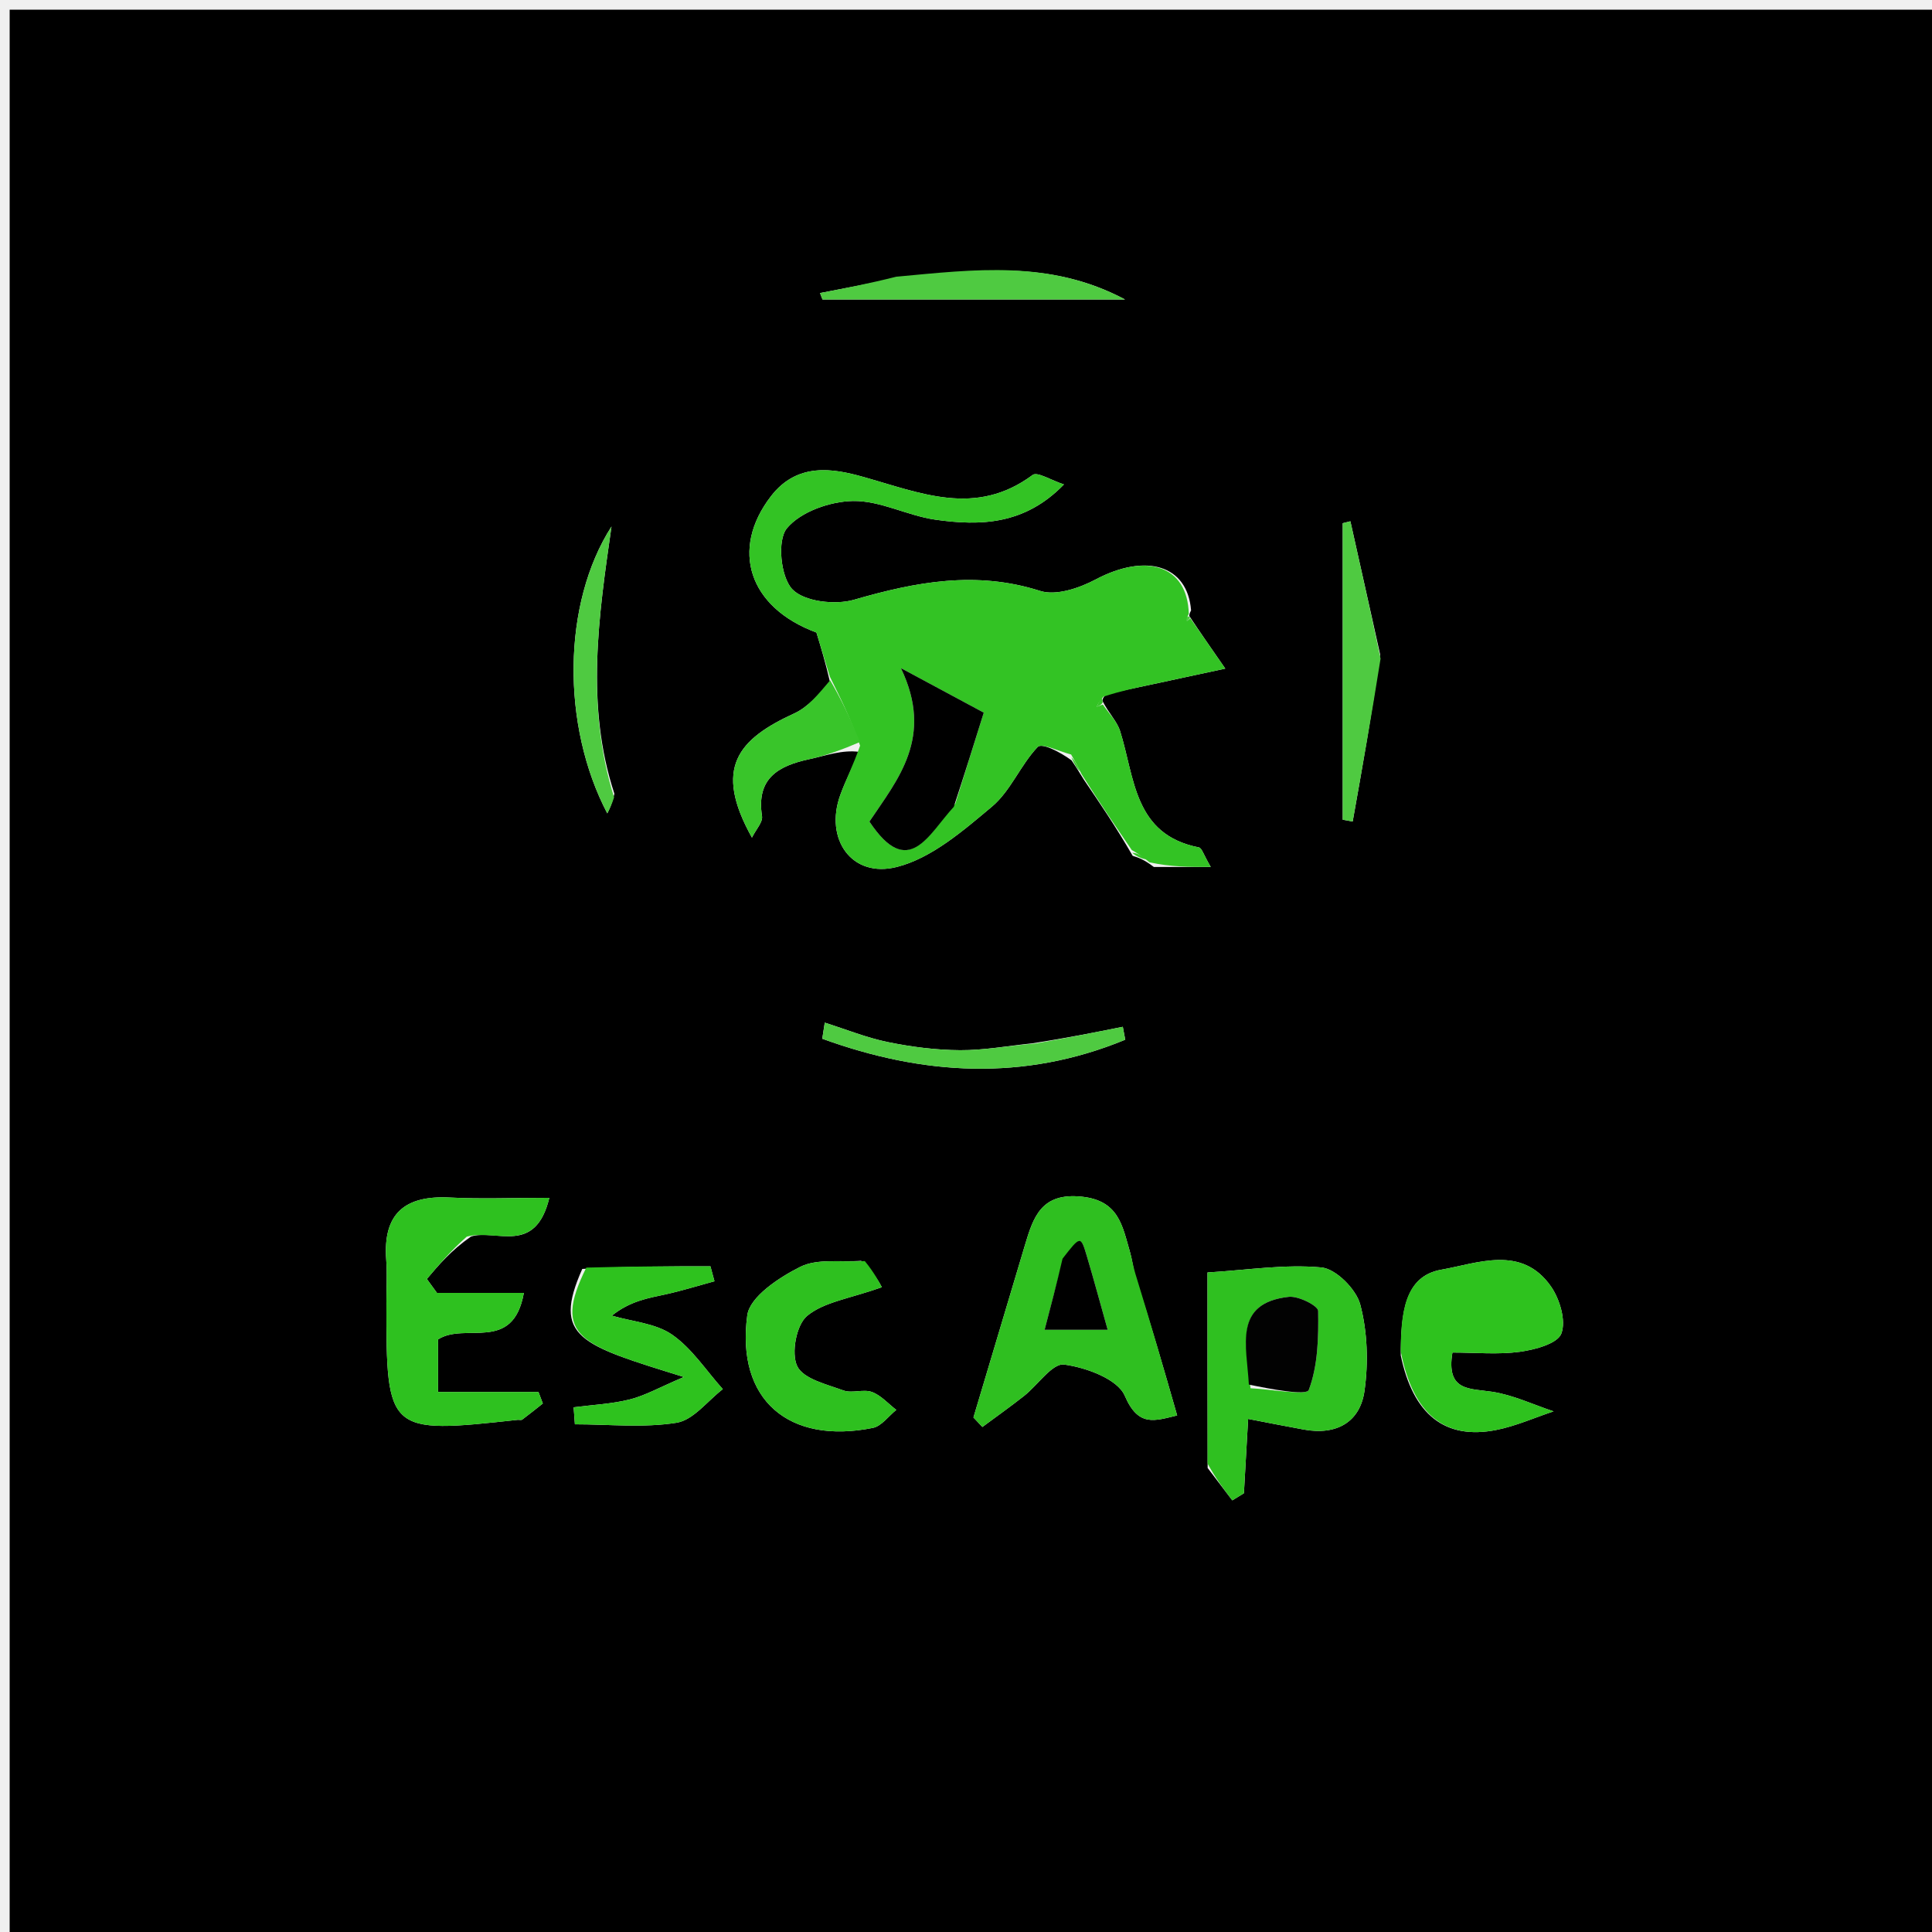
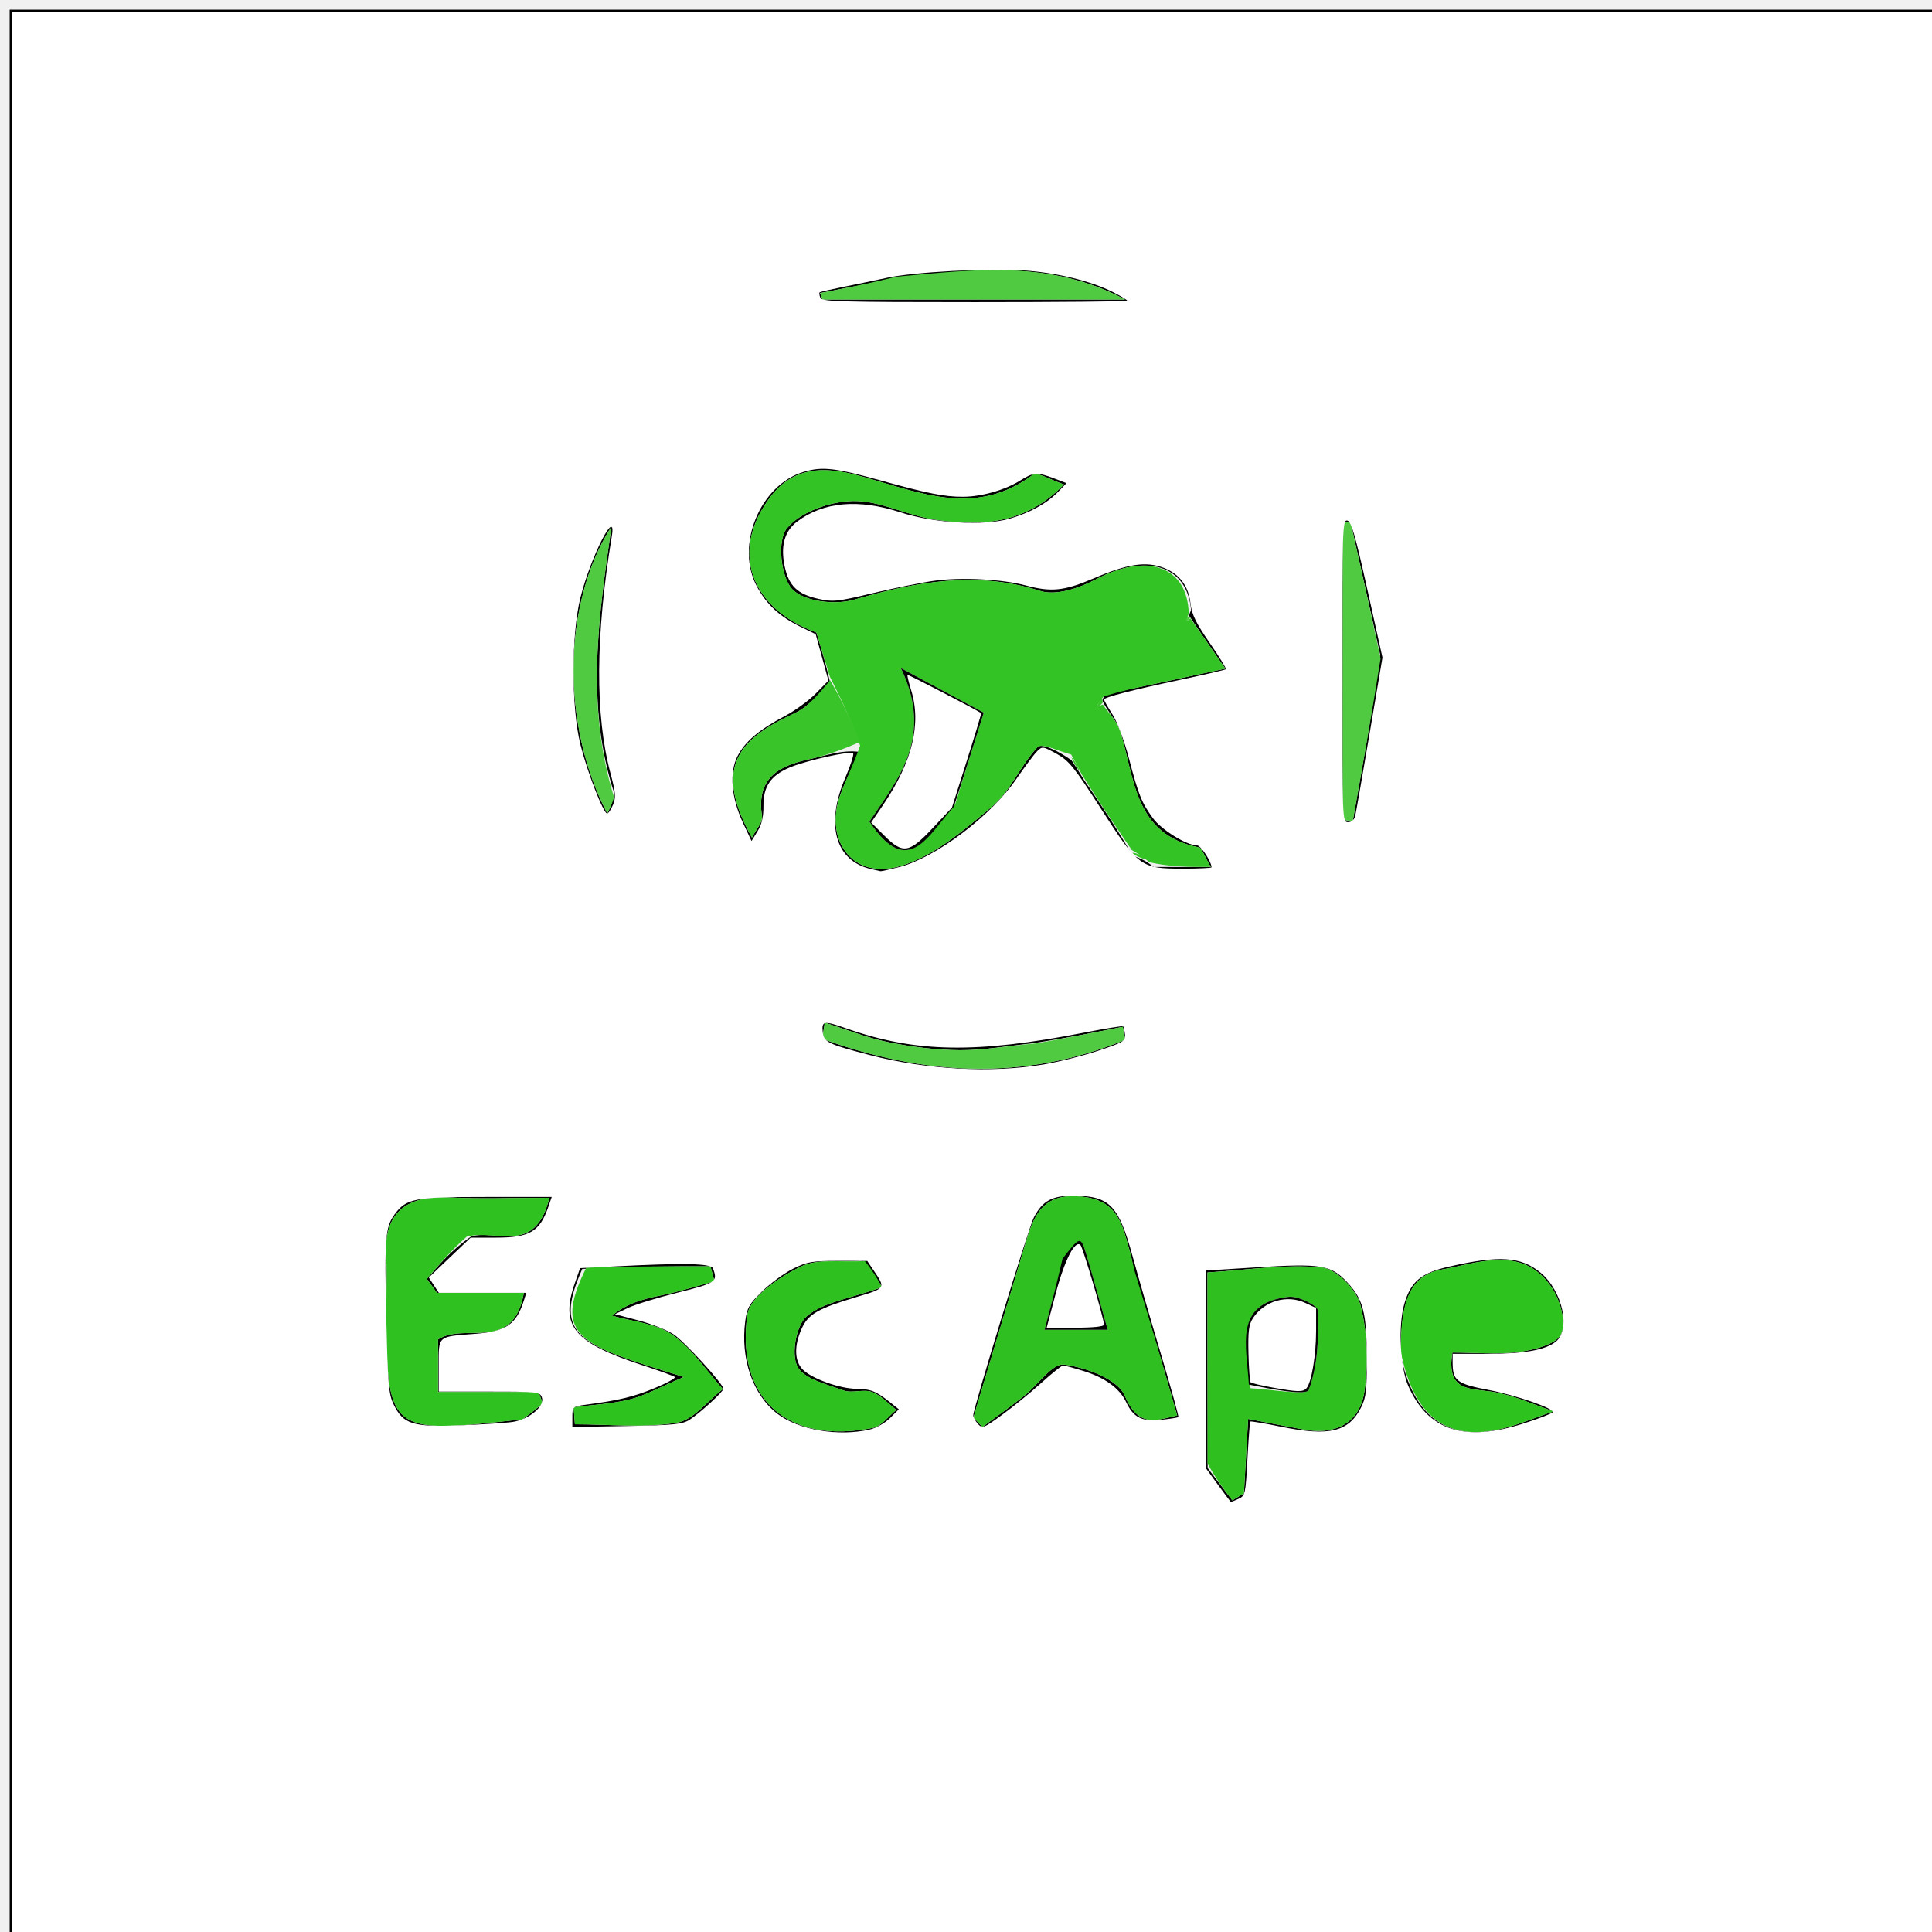
<svg xmlns="http://www.w3.org/2000/svg" version="1.1" id="Layer_1" x="0px" y="0px" width="100%" viewBox="0 0 200 200" enable-background="new 0 0 200 200" xml:space="preserve">
-   <path fill="#000000" opacity="1" stroke="none" d=" M131,201   C87.333,201 44.167,201 1,201   C1,134.333 1,67.667 1,1   C67.667,1 134.333,1 201,1   C201,67.667 201,134.333 201,201   C177.833,201 154.667,201 131,201  M85.968,70.803   C84.737,71.834 83.656,73.194 82.247,73.839   C76.404,76.517 73.808,79.484 77.841,86.711   C78.263,85.857 78.98,85.11 78.883,84.489   C78.276,80.587 80.546,79.284 83.773,78.592   C85.509,78.219 87.192,77.6 88.942,77.834   C88.283,79.322 87.536,80.779 86.983,82.305   C85.338,86.851 88.16,90.951 92.87,89.741   C96.457,88.821 99.711,85.994 102.684,83.504   C104.622,81.881 105.638,79.195 107.422,77.323   C107.84,76.884 109.691,77.808 110.932,78.716   C111.247,79.182 111.561,79.649 112.205,80.718   C113.856,83.143 115.506,85.569 117.255,88.596   C117.827,88.775 118.399,88.953 119.442,89.747   C121.235,89.747 123.028,89.747 125.337,89.747   C124.597,88.491 124.416,87.783 124.109,87.723   C117.361,86.401 117.478,80.517 115.953,75.68   C115.636,74.675 114.777,73.841 114.129,72.562   C114.129,72.562 114.093,72.194 114.597,71.835   C116.031,71.531 117.466,71.231 118.899,70.923   C121.314,70.406 123.728,69.884 126.842,69.213   C125.045,66.625 124.136,65.317 123.163,63.835   C123.163,63.835 122.99,63.77 123.3,63.186   C122.935,58.482 118.624,57.227 113.401,59.996   C111.72,60.888 109.317,61.695 107.681,61.173   C101.043,59.053 94.815,60.228 88.4,62.088   C86.446,62.654 83.215,62.279 82.009,60.988   C80.806,59.702 80.437,55.92 81.459,54.688   C82.879,52.974 85.923,51.907 88.295,51.863   C91.13,51.812 93.954,53.393 96.848,53.8   C101.482,54.453 106.072,54.344 110.14,50.149   C108.805,49.715 107.384,48.808 106.903,49.165   C100.991,53.557 95.289,51.023 89.28,49.345   C86.248,48.497 82.534,47.841 79.818,51.359   C75.571,56.859 77.486,62.88 84.517,65.48   C84.989,67.033 85.447,68.539 85.968,70.803  M117.458,131.936   C117.294,131.134 117.185,130.315 116.956,129.532   C116.187,126.897 115.813,124.284 111.989,123.88   C107.783,123.436 106.968,125.995 106.091,128.931   C104.316,134.866 102.544,140.802 100.771,146.737   C101.08,147.065 101.388,147.393 101.697,147.721   C103.137,146.653 104.604,145.617 106.011,144.506   C107.434,143.383 108.944,141.096 110.158,141.258   C112.434,141.561 115.695,142.76 116.439,144.492   C117.84,147.75 119.509,147.092 121.859,146.526   C120.491,141.756 119.183,137.195 117.458,131.936  M48.754,128.008   C51.33,127.183 55.416,130.006 56.866,123.999   C53.015,123.999 49.775,124.133 46.55,123.967   C41.917,123.729 39.629,125.626 39.982,130.406   C40.092,131.896 39.998,133.402 39.998,134.901   C39.998,148.348 40.125,148.461 53.573,146.983   C53.738,146.965 53.955,147.035 54.065,146.953   C54.787,146.415 55.487,145.848 56.194,145.29   C56.043,144.892 55.893,144.494 55.742,144.096   C52.343,144.096 48.944,144.096 45.347,144.096   C45.347,141.79 45.347,140.083 45.347,138.658   C48.153,136.825 53.105,140.117 54.229,133.839   C50.718,133.839 47.975,133.839 45.233,133.839   C44.885,133.359 44.537,132.879 44.189,132.4   C45.42,130.942 46.652,129.484 48.754,128.008  M125.015,151.966   C125.866,153.084 126.717,154.201 127.568,155.318   C127.969,155.072 128.37,154.826 128.77,154.581   C128.916,152.012 129.061,149.444 129.206,146.887   C131.312,147.29 133.149,147.658 134.992,147.992   C138.326,148.597 140.793,147.246 141.253,143.974   C141.664,141.052 141.562,137.877 140.813,135.044   C140.394,133.458 138.296,131.347 136.791,131.205   C133.003,130.849 129.123,131.476 125,131.726   C125,138.144 125,144.601 125.015,151.966  M145.005,140.312   C146.277,146.425 149.567,149.077 154.884,148.031   C156.912,147.632 158.848,146.759 160.826,146.103   C158.712,145.401 156.643,144.41 154.473,144.077   C152.152,143.722 149.68,144.051 150.353,140.015   C152.762,140.015 155.089,140.245 157.343,139.936   C158.898,139.722 161.226,139.1 161.628,138.053   C162.136,136.729 161.471,134.487 160.553,133.171   C157.529,128.838 152.931,130.785 149.212,131.436   C145.331,132.116 145.029,136.037 145.005,140.312  M60.277,131.359   C57.116,138.46 60.067,139.218 70.793,142.547   C68.297,143.608 66.805,144.463 65.199,144.868   C63.311,145.344 61.326,145.428 59.382,145.683   C59.426,146.27 59.469,146.856 59.513,147.443   C63.034,147.443 66.617,147.833 70.049,147.28   C71.783,147.001 73.243,145.017 74.826,143.804   C73.102,141.884 71.637,139.59 69.573,138.161   C67.861,136.977 65.443,136.813 63.338,136.196   C65.279,134.65 67.125,134.384 68.94,133.983   C70.631,133.609 72.29,133.09 73.962,132.635   C73.823,132.119 73.683,131.602 73.543,131.086   C69.399,131.086 65.255,131.086 60.277,131.359  M89.144,130.519   C87.016,130.679 84.598,130.262 82.835,131.147   C80.646,132.246 77.616,134.238 77.357,136.168   C76.182,144.911 81.663,149.571 90.359,147.815   C91.256,147.633 91.98,146.594 92.783,145.952   C91.951,145.312 91.202,144.443 90.261,144.098   C89.378,143.775 88.198,144.263 87.316,143.94   C85.584,143.306 83.163,142.743 82.529,141.428   C81.883,140.088 82.436,137.144 83.553,136.219   C85.301,134.772 87.967,134.432 91.288,133.253   C91.083,132.856 90.493,131.714 89.144,130.519  M142.872,67.747   C141.845,63.153 140.819,58.558 139.792,53.963   C139.528,54.029 139.263,54.095 138.998,54.161   C138.998,64.393 138.998,74.625 138.998,84.857   C139.342,84.918 139.686,84.98 140.029,85.041   C141.006,79.568 141.983,74.096 142.872,67.747  M63.603,82.172   C60.594,73.031 61.972,63.767 63.302,54.504   C58.2,62.458 58.092,75.095 62.864,84.2   C63.08,83.787 63.308,83.35 63.603,82.172  M92.395,28.885   C89.893,29.369 87.391,29.853 84.889,30.337   C84.974,30.559 85.059,30.781 85.145,31.004   C95.377,31.004 105.61,31.004 116.468,31.004   C108.671,26.862 100.884,27.9 92.395,28.885  M106.821,108.009   C104.344,108.265 101.867,108.73 99.392,108.716   C96.898,108.702 94.373,108.379 91.925,107.879   C89.699,107.425 87.558,106.552 85.38,105.864   C85.294,106.419 85.208,106.975 85.121,107.53   C95.506,111.304 105.949,111.976 116.485,107.631   C116.401,107.185 116.317,106.74 116.233,106.294   C113.358,106.87 110.484,107.447 106.821,108.009  z" />
-   <path fill="#33C324" opacity="1" stroke="none" d=" M123.228,64.008   C124.136,65.317 125.045,66.625 126.842,69.213   C123.728,69.884 121.314,70.406 118.899,70.923   C117.466,71.231 116.031,71.531 114.234,72.114   C113.758,72.651 113.644,72.909 113.531,73.166   C113.743,73.087 113.955,73.008 114.167,72.929   C114.777,73.841 115.636,74.675 115.953,75.68   C117.478,80.517 117.361,86.401 124.109,87.723   C124.416,87.783 124.597,88.491 125.337,89.747   C123.028,89.747 121.235,89.747 118.998,89.269   C118.089,88.525 117.623,88.259 117.157,87.994   C115.506,85.569 113.856,83.143 111.963,80.145   C111.441,79.083 111.162,78.594 110.883,78.105   C109.691,77.808 107.84,76.884 107.422,77.323   C105.638,79.195 104.622,81.881 102.684,83.504   C99.711,85.994 96.457,88.821 92.87,89.741   C88.16,90.951 85.338,86.851 86.983,82.305   C87.536,80.779 88.283,79.322 89.038,77.188   C88.058,74.377 86.982,72.211 85.905,70.045   C85.447,68.539 84.989,67.033 84.517,65.48   C77.486,62.88 75.571,56.859 79.818,51.359   C82.534,47.841 86.248,48.497 89.28,49.345   C95.289,51.023 100.991,53.557 106.903,49.165   C107.384,48.808 108.805,49.715 110.14,50.149   C106.072,54.344 101.482,54.453 96.848,53.8   C93.954,53.393 91.13,51.812 88.295,51.863   C85.923,51.907 82.879,52.974 81.459,54.688   C80.437,55.92 80.806,59.702 82.009,60.988   C83.215,62.279 86.446,62.654 88.4,62.088   C94.815,60.228 101.043,59.053 107.681,61.173   C109.317,61.695 111.72,60.888 113.401,59.996   C118.624,57.227 122.935,58.482 123.062,63.562   C122.825,63.938 122.871,64.283 122.871,64.283   C122.871,64.283 123.228,64.008 123.228,64.008  M98.905,83.169   C99.869,80.081 100.833,76.993 101.839,73.774   C99.468,72.5 97.1,71.227 93.261,69.163   C96.708,76.341 92.928,80.671 90.002,85.049   C94.057,91.16 96.115,86.355 98.905,83.169  M121.494,62.58   C121.494,62.58 121.457,62.507 121.494,62.58  z" />
-   <path fill="#2FBF20" opacity="1" stroke="none" d=" M117.666,132.285   C119.183,137.195 120.491,141.756 121.859,146.526   C119.509,147.092 117.84,147.75 116.439,144.492   C115.695,142.76 112.434,141.561 110.158,141.258   C108.944,141.096 107.434,143.383 106.011,144.506   C104.604,145.617 103.137,146.653 101.697,147.721   C101.388,147.393 101.08,147.065 100.771,146.737   C102.544,140.802 104.316,134.866 106.091,128.931   C106.968,125.995 107.783,123.436 111.989,123.88   C115.813,124.284 116.187,126.897 116.956,129.532   C117.185,130.315 117.294,131.134 117.666,132.285  M109.975,130.677   C109.374,132.962 108.772,135.247 108.137,137.66   C110.605,137.66 112.647,137.66 114.666,137.66   C113.885,134.885 113.221,132.41 112.487,129.956   C111.874,127.907 111.838,127.918 109.975,130.677  z" />
-   <path fill="#2EC11F" opacity="1" stroke="none" d=" M48.319,128.017   C46.652,129.484 45.42,130.942 44.189,132.4   C44.537,132.879 44.885,133.359 45.233,133.839   C47.975,133.839 50.718,133.839 54.229,133.839   C53.105,140.117 48.153,136.825 45.347,138.658   C45.347,140.083 45.347,141.79 45.347,144.096   C48.944,144.096 52.343,144.096 55.742,144.096   C55.893,144.494 56.043,144.892 56.194,145.29   C55.487,145.848 54.787,146.415 54.065,146.953   C53.955,147.035 53.738,146.965 53.573,146.983   C40.125,148.461 39.998,148.348 39.998,134.901   C39.998,133.402 40.092,131.896 39.982,130.406   C39.629,125.626 41.917,123.729 46.55,123.967   C49.775,124.133 53.015,123.999 56.866,123.999   C55.416,130.006 51.33,127.183 48.319,128.017  z" />
-   <path fill="#2FC020" opacity="1" stroke="none" d=" M125.008,151.512   C125,144.601 125,138.144 125,131.726   C129.123,131.476 133.003,130.849 136.791,131.205   C138.296,131.347 140.394,133.458 140.813,135.044   C141.562,137.877 141.664,141.052 141.253,143.974   C140.793,147.246 138.326,148.597 134.992,147.992   C133.149,147.658 131.312,147.29 129.206,146.887   C129.061,149.444 128.916,152.012 128.77,154.581   C128.37,154.826 127.969,155.072 127.568,155.318   C126.717,154.201 125.866,153.084 125.008,151.512  M129.453,143.712   C131.556,143.806 135.252,144.501 135.484,143.887   C136.433,141.376 136.501,138.462 136.455,135.703   C136.447,135.172 134.411,134.138 133.412,134.249   C127.645,134.89 129.061,139.297 129.453,143.712  z" />
-   <path fill="#2EC21E" opacity="1" stroke="none" d=" M145.003,139.893   C145.029,136.037 145.331,132.116 149.212,131.436   C152.931,130.785 157.529,128.838 160.553,133.171   C161.471,134.487 162.136,136.729 161.628,138.053   C161.226,139.1 158.898,139.722 157.343,139.936   C155.089,140.245 152.762,140.015 150.353,140.015   C149.68,144.051 152.152,143.722 154.473,144.077   C156.643,144.41 158.712,145.401 160.826,146.103   C158.848,146.759 156.912,147.632 154.884,148.031   C149.567,149.077 146.277,146.425 145.003,139.893  z" />
-   <path fill="#2EC21E" opacity="1" stroke="none" d=" M60.694,131.222   C65.255,131.086 69.399,131.086 73.543,131.086   C73.683,131.602 73.823,132.119 73.962,132.635   C72.29,133.09 70.631,133.609 68.94,133.983   C67.125,134.384 65.279,134.65 63.338,136.196   C65.443,136.813 67.861,136.977 69.573,138.161   C71.637,139.59 73.102,141.884 74.826,143.804   C73.243,145.017 71.783,147.001 70.049,147.28   C66.617,147.833 63.034,147.443 59.513,147.443   C59.469,146.856 59.426,146.27 59.382,145.683   C61.326,145.428 63.311,145.344 65.199,144.868   C66.805,144.463 68.297,143.608 70.793,142.547   C60.067,139.218 57.116,138.46 60.694,131.222  z" />
-   <path fill="#2EC01F" opacity="1" stroke="none" d=" M89.524,130.546   C90.493,131.714 91.083,132.856 91.288,133.253   C87.967,134.432 85.301,134.772 83.553,136.219   C82.436,137.144 81.883,140.088 82.529,141.428   C83.163,142.743 85.584,143.306 87.316,143.94   C88.198,144.263 89.378,143.775 90.261,144.098   C91.202,144.443 91.951,145.312 92.783,145.952   C91.98,146.594 91.256,147.633 90.359,147.815   C81.663,149.571 76.182,144.911 77.357,136.168   C77.616,134.238 80.646,132.246 82.835,131.147   C84.598,130.262 87.016,130.679 89.524,130.546  z" />
-   <path fill="#39C52A" opacity="1" stroke="none" d=" M85.937,70.424   C86.982,72.211 88.058,74.377 89.017,76.817   C87.192,77.6 85.509,78.219 83.773,78.592   C80.546,79.284 78.276,80.587 78.883,84.489   C78.98,85.11 78.263,85.857 77.841,86.711   C73.808,79.484 76.404,76.517 82.247,73.839   C83.656,73.194 84.737,71.834 85.937,70.424  z" />
-   <path fill="#4FCA41" opacity="1" stroke="none" d=" M142.916,68.185   C141.983,74.096 141.006,79.568 140.029,85.041   C139.686,84.98 139.342,84.918 138.998,84.857   C138.998,74.625 138.998,64.393 138.998,54.161   C139.263,54.095 139.528,54.029 139.792,53.963   C140.819,58.558 141.845,63.153 142.916,68.185  z" />
-   <path fill="#4FCA41" opacity="1" stroke="none" d=" M63.569,82.543   C63.308,83.35 63.08,83.787 62.864,84.2   C58.092,75.095 58.2,62.458 63.302,54.504   C61.972,63.767 60.594,73.031 63.569,82.543  z" />
-   <path fill="#4FCA41" opacity="1" stroke="none" d=" M92.777,28.645   C100.884,27.9 108.671,26.862 116.468,31.004   C105.61,31.004 95.377,31.004 85.145,31.004   C85.059,30.781 84.974,30.559 84.889,30.337   C87.391,29.853 89.893,29.369 92.777,28.645  z" />
-   <path fill="#4FCA41" opacity="1" stroke="none" d=" M107.215,108.016   C110.484,107.447 113.358,106.87 116.233,106.294   C116.317,106.74 116.401,107.185 116.485,107.631   C105.949,111.976 95.506,111.304 85.121,107.53   C85.208,106.975 85.294,106.419 85.38,105.864   C87.558,106.552 89.699,107.425 91.925,107.879   C94.373,108.379 96.898,108.702 99.392,108.716   C101.867,108.73 104.344,108.265 107.215,108.016  z" />
-   <path fill="#35C426" opacity="1" stroke="none" d=" M114.148,72.745   C113.955,73.008 113.743,73.087 113.531,73.166   C113.644,72.909 113.758,72.651 113.982,72.294   C114.093,72.194 114.129,72.562 114.148,72.745  z" />
-   <path fill="#35C426" opacity="1" stroke="none" d=" M117.206,88.295   C117.623,88.259 118.089,88.525 118.763,88.961   C118.399,88.953 117.827,88.775 117.206,88.295  z" />
-   <path fill="#35C426" opacity="1" stroke="none" d=" M110.907,78.41   C111.162,78.594 111.441,79.083 111.798,79.844   C111.561,79.649 111.247,79.182 110.907,78.41  z" />
-   <path fill="#000000" opacity="1" stroke="none" d=" M98.737,83.519   C96.115,86.355 94.057,91.16 90.002,85.049   C92.928,80.671 96.708,76.341 93.261,69.163   C97.1,71.227 99.468,72.5 101.839,73.774   C100.833,76.993 99.869,80.081 98.737,83.519  z" />
-   <path fill="#4FCA41" opacity="1" stroke="none" d=" M123.195,63.922   C123.228,64.008 122.871,64.283 122.871,64.283   C122.871,64.283 122.825,63.938 122.908,63.854   C122.99,63.77 123.163,63.835 123.195,63.922  z" />
-   <path fill="#4FCA41" opacity="1" stroke="none" d=" M121.475,62.543   C121.457,62.507 121.494,62.58 121.475,62.543  z" />
-   <path fill="#000000" opacity="1" stroke="none" d=" M109.994,130.299   C111.838,127.918 111.874,127.907 112.487,129.956   C113.221,132.41 113.885,134.885 114.666,137.66   C112.647,137.66 110.605,137.66 108.137,137.66   C108.772,135.247 109.374,132.962 109.994,130.299  z" />
-   <path fill="#020202" opacity="1" stroke="none" d=" M129.282,143.331   C129.061,139.297 127.645,134.89 133.412,134.249   C134.411,134.138 136.447,135.172 136.455,135.703   C136.501,138.462 136.433,141.376 135.484,143.887   C135.252,144.501 131.556,143.806 129.282,143.331  z" />
+   <defs id="defs47" />
+   <path fill="#000000" opacity="1" stroke="none" d=" M131,201   C87.333,201 44.167,201 1,201   C1,134.333 1,67.667 1,1   C67.667,1 134.333,1 201,1   C201,67.667 201,134.333 201,201   C177.833,201 154.667,201 131,201  M85.968,70.803   C84.737,71.834 83.656,73.194 82.247,73.839   C76.404,76.517 73.808,79.484 77.841,86.711   C78.263,85.857 78.98,85.11 78.883,84.489   C78.276,80.587 80.546,79.284 83.773,78.592   C85.509,78.219 87.192,77.6 88.942,77.834   C88.283,79.322 87.536,80.779 86.983,82.305   C85.338,86.851 88.16,90.951 92.87,89.741   C96.457,88.821 99.711,85.994 102.684,83.504   C104.622,81.881 105.638,79.195 107.422,77.323   C107.84,76.884 109.691,77.808 110.932,78.716   C111.247,79.182 111.561,79.649 112.205,80.718   C113.856,83.143 115.506,85.569 117.255,88.596   C117.827,88.775 118.399,88.953 119.442,89.747   C121.235,89.747 123.028,89.747 125.337,89.747   C124.597,88.491 124.416,87.783 124.109,87.723   C117.361,86.401 117.478,80.517 115.953,75.68   C115.636,74.675 114.777,73.841 114.129,72.562   C114.129,72.562 114.093,72.194 114.597,71.835   C116.031,71.531 117.466,71.231 118.899,70.923   C121.314,70.406 123.728,69.884 126.842,69.213   C125.045,66.625 124.136,65.317 123.163,63.835   C123.163,63.835 122.99,63.77 123.3,63.186   C122.935,58.482 118.624,57.227 113.401,59.996   C111.72,60.888 109.317,61.695 107.681,61.173   C101.043,59.053 94.815,60.228 88.4,62.088   C86.446,62.654 83.215,62.279 82.009,60.988   C80.806,59.702 80.437,55.92 81.459,54.688   C82.879,52.974 85.923,51.907 88.295,51.863   C91.13,51.812 93.954,53.393 96.848,53.8   C101.482,54.453 106.072,54.344 110.14,50.149   C108.805,49.715 107.384,48.808 106.903,49.165   C100.991,53.557 95.289,51.023 89.28,49.345   C86.248,48.497 82.534,47.841 79.818,51.359   C75.571,56.859 77.486,62.88 84.517,65.48   C84.989,67.033 85.447,68.539 85.968,70.803  M117.458,131.936   C117.294,131.134 117.185,130.315 116.956,129.532   C116.187,126.897 115.813,124.284 111.989,123.88   C107.783,123.436 106.968,125.995 106.091,128.931   C104.316,134.866 102.544,140.802 100.771,146.737   C101.08,147.065 101.388,147.393 101.697,147.721   C103.137,146.653 104.604,145.617 106.011,144.506   C107.434,143.383 108.944,141.096 110.158,141.258   C112.434,141.561 115.695,142.76 116.439,144.492   C117.84,147.75 119.509,147.092 121.859,146.526   C120.491,141.756 119.183,137.195 117.458,131.936  M48.754,128.008   C51.33,127.183 55.416,130.006 56.866,123.999   C53.015,123.999 49.775,124.133 46.55,123.967   C41.917,123.729 39.629,125.626 39.982,130.406   C40.092,131.896 39.998,133.402 39.998,134.901   C39.998,148.348 40.125,148.461 53.573,146.983   C53.738,146.965 53.955,147.035 54.065,146.953   C54.787,146.415 55.487,145.848 56.194,145.29   C56.043,144.892 55.893,144.494 55.742,144.096   C52.343,144.096 48.944,144.096 45.347,144.096   C45.347,141.79 45.347,140.083 45.347,138.658   C48.153,136.825 53.105,140.117 54.229,133.839   C50.718,133.839 47.975,133.839 45.233,133.839   C44.885,133.359 44.537,132.879 44.189,132.4   C45.42,130.942 46.652,129.484 48.754,128.008  M125.015,151.966   C125.866,153.084 126.717,154.201 127.568,155.318   C127.969,155.072 128.37,154.826 128.77,154.581   C128.916,152.012 129.061,149.444 129.206,146.887   C131.312,147.29 133.149,147.658 134.992,147.992   C138.326,148.597 140.793,147.246 141.253,143.974   C141.664,141.052 141.562,137.877 140.813,135.044   C140.394,133.458 138.296,131.347 136.791,131.205   C133.003,130.849 129.123,131.476 125,131.726   C125,138.144 125,144.601 125.015,151.966  M145.005,140.312   C146.277,146.425 149.567,149.077 154.884,148.031   C156.912,147.632 158.848,146.759 160.826,146.103   C158.712,145.401 156.643,144.41 154.473,144.077   C152.152,143.722 149.68,144.051 150.353,140.015   C152.762,140.015 155.089,140.245 157.343,139.936   C158.898,139.722 161.226,139.1 161.628,138.053   C162.136,136.729 161.471,134.487 160.553,133.171   C157.529,128.838 152.931,130.785 149.212,131.436   C145.331,132.116 145.029,136.037 145.005,140.312  M60.277,131.359   C57.116,138.46 60.067,139.218 70.793,142.547   C68.297,143.608 66.805,144.463 65.199,144.868   C63.311,145.344 61.326,145.428 59.382,145.683   C59.426,146.27 59.469,146.856 59.513,147.443   C63.034,147.443 66.617,147.833 70.049,147.28   C71.783,147.001 73.243,145.017 74.826,143.804   C73.102,141.884 71.637,139.59 69.573,138.161   C67.861,136.977 65.443,136.813 63.338,136.196   C65.279,134.65 67.125,134.384 68.94,133.983   C70.631,133.609 72.29,133.09 73.962,132.635   C73.823,132.119 73.683,131.602 73.543,131.086   C69.399,131.086 65.255,131.086 60.277,131.359  M89.144,130.519   C87.016,130.679 84.598,130.262 82.835,131.147   C80.646,132.246 77.616,134.238 77.357,136.168   C76.182,144.911 81.663,149.571 90.359,147.815   C91.256,147.633 91.98,146.594 92.783,145.952   C91.951,145.312 91.202,144.443 90.261,144.098   C89.378,143.775 88.198,144.263 87.316,143.94   C85.584,143.306 83.163,142.743 82.529,141.428   C81.883,140.088 82.436,137.144 83.553,136.219   C85.301,134.772 87.967,134.432 91.288,133.253   C91.083,132.856 90.493,131.714 89.144,130.519  M142.872,67.747   C141.845,63.153 140.819,58.558 139.792,53.963   C139.528,54.029 139.263,54.095 138.998,54.161   C138.998,64.393 138.998,74.625 138.998,84.857   C139.342,84.918 139.686,84.98 140.029,85.041   C141.006,79.568 141.983,74.096 142.872,67.747  M63.603,82.172   C60.594,73.031 61.972,63.767 63.302,54.504   C58.2,62.458 58.092,75.095 62.864,84.2   C63.08,83.787 63.308,83.35 63.603,82.172  M92.395,28.885   C89.893,29.369 87.391,29.853 84.889,30.337   C84.974,30.559 85.059,30.781 85.145,31.004   C95.377,31.004 105.61,31.004 116.468,31.004   C108.671,26.862 100.884,27.9 92.395,28.885  M106.821,108.009   C104.344,108.265 101.867,108.73 99.392,108.716   C96.898,108.702 94.373,108.379 91.925,107.879   C89.699,107.425 87.558,106.552 85.38,105.864   C85.294,106.419 85.208,106.975 85.121,107.53   C95.506,111.304 105.949,111.976 116.485,107.631   C116.401,107.185 116.317,106.74 116.233,106.294   C113.358,106.87 110.484,107.447 106.821,108.009  z" id="path2" />
+   <path fill="#33C324" opacity="1" stroke="none" d=" M123.228,64.008   C124.136,65.317 125.045,66.625 126.842,69.213   C123.728,69.884 121.314,70.406 118.899,70.923   C117.466,71.231 116.031,71.531 114.234,72.114   C113.758,72.651 113.644,72.909 113.531,73.166   C113.743,73.087 113.955,73.008 114.167,72.929   C114.777,73.841 115.636,74.675 115.953,75.68   C117.478,80.517 117.361,86.401 124.109,87.723   C124.416,87.783 124.597,88.491 125.337,89.747   C123.028,89.747 121.235,89.747 118.998,89.269   C118.089,88.525 117.623,88.259 117.157,87.994   C115.506,85.569 113.856,83.143 111.963,80.145   C111.441,79.083 111.162,78.594 110.883,78.105   C109.691,77.808 107.84,76.884 107.422,77.323   C105.638,79.195 104.622,81.881 102.684,83.504   C99.711,85.994 96.457,88.821 92.87,89.741   C88.16,90.951 85.338,86.851 86.983,82.305   C87.536,80.779 88.283,79.322 89.038,77.188   C88.058,74.377 86.982,72.211 85.905,70.045   C85.447,68.539 84.989,67.033 84.517,65.48   C77.486,62.88 75.571,56.859 79.818,51.359   C82.534,47.841 86.248,48.497 89.28,49.345   C95.289,51.023 100.991,53.557 106.903,49.165   C107.384,48.808 108.805,49.715 110.14,50.149   C106.072,54.344 101.482,54.453 96.848,53.8   C93.954,53.393 91.13,51.812 88.295,51.863   C85.923,51.907 82.879,52.974 81.459,54.688   C80.437,55.92 80.806,59.702 82.009,60.988   C83.215,62.279 86.446,62.654 88.4,62.088   C94.815,60.228 101.043,59.053 107.681,61.173   C109.317,61.695 111.72,60.888 113.401,59.996   C118.624,57.227 122.935,58.482 123.062,63.562   C122.825,63.938 122.871,64.283 122.871,64.283   C122.871,64.283 123.228,64.008 123.228,64.008  M98.905,83.169   C99.869,80.081 100.833,76.993 101.839,73.774   C99.468,72.5 97.1,71.227 93.261,69.163   C96.708,76.341 92.928,80.671 90.002,85.049   C94.057,91.16 96.115,86.355 98.905,83.169  M121.494,62.58   C121.494,62.58 121.457,62.507 121.494,62.58  z" id="path4" />
+   <path fill="#2FBF20" opacity="1" stroke="none" d=" M117.666,132.285   C119.183,137.195 120.491,141.756 121.859,146.526   C119.509,147.092 117.84,147.75 116.439,144.492   C115.695,142.76 112.434,141.561 110.158,141.258   C108.944,141.096 107.434,143.383 106.011,144.506   C104.604,145.617 103.137,146.653 101.697,147.721   C101.388,147.393 101.08,147.065 100.771,146.737   C102.544,140.802 104.316,134.866 106.091,128.931   C106.968,125.995 107.783,123.436 111.989,123.88   C115.813,124.284 116.187,126.897 116.956,129.532   C117.185,130.315 117.294,131.134 117.666,132.285  M109.975,130.677   C109.374,132.962 108.772,135.247 108.137,137.66   C110.605,137.66 112.647,137.66 114.666,137.66   C113.885,134.885 113.221,132.41 112.487,129.956   C111.874,127.907 111.838,127.918 109.975,130.677  z" id="path6" />
+   <path fill="#2EC11F" opacity="1" stroke="none" d=" M48.319,128.017   C46.652,129.484 45.42,130.942 44.189,132.4   C44.537,132.879 44.885,133.359 45.233,133.839   C47.975,133.839 50.718,133.839 54.229,133.839   C53.105,140.117 48.153,136.825 45.347,138.658   C45.347,140.083 45.347,141.79 45.347,144.096   C48.944,144.096 52.343,144.096 55.742,144.096   C55.893,144.494 56.043,144.892 56.194,145.29   C55.487,145.848 54.787,146.415 54.065,146.953   C53.955,147.035 53.738,146.965 53.573,146.983   C40.125,148.461 39.998,148.348 39.998,134.901   C39.998,133.402 40.092,131.896 39.982,130.406   C39.629,125.626 41.917,123.729 46.55,123.967   C49.775,124.133 53.015,123.999 56.866,123.999   C55.416,130.006 51.33,127.183 48.319,128.017  z" id="path8" />
+   <path fill="#2FC020" opacity="1" stroke="none" d=" M125.008,151.512   C125,144.601 125,138.144 125,131.726   C129.123,131.476 133.003,130.849 136.791,131.205   C138.296,131.347 140.394,133.458 140.813,135.044   C141.562,137.877 141.664,141.052 141.253,143.974   C140.793,147.246 138.326,148.597 134.992,147.992   C133.149,147.658 131.312,147.29 129.206,146.887   C129.061,149.444 128.916,152.012 128.77,154.581   C128.37,154.826 127.969,155.072 127.568,155.318   C126.717,154.201 125.866,153.084 125.008,151.512  M129.453,143.712   C131.556,143.806 135.252,144.501 135.484,143.887   C136.433,141.376 136.501,138.462 136.455,135.703   C136.447,135.172 134.411,134.138 133.412,134.249   C127.645,134.89 129.061,139.297 129.453,143.712  z" id="path10" />
+   <path fill="#2EC21E" opacity="1" stroke="none" d=" M145.003,139.893   C145.029,136.037 145.331,132.116 149.212,131.436   C152.931,130.785 157.529,128.838 160.553,133.171   C161.471,134.487 162.136,136.729 161.628,138.053   C161.226,139.1 158.898,139.722 157.343,139.936   C155.089,140.245 152.762,140.015 150.353,140.015   C149.68,144.051 152.152,143.722 154.473,144.077   C156.643,144.41 158.712,145.401 160.826,146.103   C158.848,146.759 156.912,147.632 154.884,148.031   C149.567,149.077 146.277,146.425 145.003,139.893  z" id="path12" />
+   <path fill="#2EC21E" opacity="1" stroke="none" d=" M60.694,131.222   C65.255,131.086 69.399,131.086 73.543,131.086   C73.683,131.602 73.823,132.119 73.962,132.635   C72.29,133.09 70.631,133.609 68.94,133.983   C67.125,134.384 65.279,134.65 63.338,136.196   C65.443,136.813 67.861,136.977 69.573,138.161   C71.637,139.59 73.102,141.884 74.826,143.804   C73.243,145.017 71.783,147.001 70.049,147.28   C66.617,147.833 63.034,147.443 59.513,147.443   C59.469,146.856 59.426,146.27 59.382,145.683   C61.326,145.428 63.311,145.344 65.199,144.868   C66.805,144.463 68.297,143.608 70.793,142.547   C60.067,139.218 57.116,138.46 60.694,131.222  z" id="path14" />
+   <path fill="#2EC01F" opacity="1" stroke="none" d=" M89.524,130.546   C90.493,131.714 91.083,132.856 91.288,133.253   C87.967,134.432 85.301,134.772 83.553,136.219   C82.436,137.144 81.883,140.088 82.529,141.428   C83.163,142.743 85.584,143.306 87.316,143.94   C88.198,144.263 89.378,143.775 90.261,144.098   C91.202,144.443 91.951,145.312 92.783,145.952   C91.98,146.594 91.256,147.633 90.359,147.815   C81.663,149.571 76.182,144.911 77.357,136.168   C77.616,134.238 80.646,132.246 82.835,131.147   C84.598,130.262 87.016,130.679 89.524,130.546  z" id="path16" />
+   <path fill="#39C52A" opacity="1" stroke="none" d=" M85.937,70.424   C86.982,72.211 88.058,74.377 89.017,76.817   C87.192,77.6 85.509,78.219 83.773,78.592   C80.546,79.284 78.276,80.587 78.883,84.489   C78.98,85.11 78.263,85.857 77.841,86.711   C73.808,79.484 76.404,76.517 82.247,73.839   C83.656,73.194 84.737,71.834 85.937,70.424  z" id="path18" />
+   <path fill="#4FCA41" opacity="1" stroke="none" d=" M142.916,68.185   C141.983,74.096 141.006,79.568 140.029,85.041   C139.686,84.98 139.342,84.918 138.998,84.857   C138.998,74.625 138.998,64.393 138.998,54.161   C139.263,54.095 139.528,54.029 139.792,53.963   C140.819,58.558 141.845,63.153 142.916,68.185  z" id="path20" />
+   <path fill="#4FCA41" opacity="1" stroke="none" d=" M63.569,82.543   C63.308,83.35 63.08,83.787 62.864,84.2   C58.092,75.095 58.2,62.458 63.302,54.504   C61.972,63.767 60.594,73.031 63.569,82.543  z" id="path22" />
+   <path fill="#4FCA41" opacity="1" stroke="none" d=" M92.777,28.645   C100.884,27.9 108.671,26.862 116.468,31.004   C105.61,31.004 95.377,31.004 85.145,31.004   C85.059,30.781 84.974,30.559 84.889,30.337   C87.391,29.853 89.893,29.369 92.777,28.645  z" id="path24" />
+   <path fill="#4FCA41" opacity="1" stroke="none" d=" M107.215,108.016   C110.484,107.447 113.358,106.87 116.233,106.294   C116.317,106.74 116.401,107.185 116.485,107.631   C105.949,111.976 95.506,111.304 85.121,107.53   C85.208,106.975 85.294,106.419 85.38,105.864   C87.558,106.552 89.699,107.425 91.925,107.879   C94.373,108.379 96.898,108.702 99.392,108.716   C101.867,108.73 104.344,108.265 107.215,108.016  z" id="path26" />
+   <path fill="#35C426" opacity="1" stroke="none" d=" M114.148,72.745   C113.955,73.008 113.743,73.087 113.531,73.166   C113.644,72.909 113.758,72.651 113.982,72.294   C114.093,72.194 114.129,72.562 114.148,72.745  z" id="path28" />
+   <path fill="#35C426" opacity="1" stroke="none" d=" M117.206,88.295   C117.623,88.259 118.089,88.525 118.763,88.961   C118.399,88.953 117.827,88.775 117.206,88.295  z" id="path30" />
+   <path fill="#35C426" opacity="1" stroke="none" d=" M110.907,78.41   C111.162,78.594 111.441,79.083 111.798,79.844   C111.561,79.649 111.247,79.182 110.907,78.41  z" id="path32" />
+   <path fill="#000000" opacity="1" stroke="none" d=" M98.737,83.519   C96.115,86.355 94.057,91.16 90.002,85.049   C92.928,80.671 96.708,76.341 93.261,69.163   C97.1,71.227 99.468,72.5 101.839,73.774   C100.833,76.993 99.869,80.081 98.737,83.519  z" id="path34" />
+   <path fill="#4FCA41" opacity="1" stroke="none" d=" M123.195,63.922   C123.228,64.008 122.871,64.283 122.871,64.283   C122.871,64.283 122.825,63.938 122.908,63.854   C122.99,63.77 123.163,63.835 123.195,63.922  z" id="path36" />
+   <path fill="#4FCA41" opacity="1" stroke="none" d=" M121.475,62.543   C121.457,62.507 121.494,62.58 121.475,62.543  z" id="path38" />
+   <path fill="#000000" opacity="1" stroke="none" d=" M109.994,130.299   C111.838,127.918 111.874,127.907 112.487,129.956   C113.221,132.41 113.885,134.885 114.666,137.66   C112.647,137.66 110.605,137.66 108.137,137.66   C108.772,135.247 109.374,132.962 109.994,130.299  z" id="path40" />
+   <path fill="#020202" opacity="1" stroke="none" d=" M129.282,143.331   C129.061,139.297 127.645,134.89 133.412,134.249   C134.411,134.138 136.447,135.172 136.455,135.703   C136.501,138.462 136.433,141.376 135.484,143.887   C135.252,144.501 131.556,143.806 129.282,143.331  z" id="path42" />
+   <path style="fill:#ffffff;stroke-width:0.301" d="M 1.203,101.053 V 1.203 H 101.053 200.902 V 101.053 200.902 H 101.053 1.203 Z M 128.212,155.16 c 0.689,-0.314 0.731,-0.502 0.924,-4.118 0.111,-2.084 0.245,-3.832 0.296,-3.883 0.052,-0.052 1.496,0.192 3.209,0.542 4.981,1.016 6.97,0.533 8.26,-2.005 0.513,-1.009 0.6,-1.762 0.588,-5.093 -0.016,-4.758 -0.368,-6.109 -2.061,-7.901 -1.666,-1.764 -2.709,-1.93 -9.43,-1.502 l -5.188,0.33 v 10.21 10.21 l 1.278,1.761 c 0.703,0.969 1.306,1.765 1.339,1.77 0.034,0.005 0.386,-0.139 0.783,-0.32 z m -38.163,-7.176 c 0.647,-0.15 1.586,-0.682 2.087,-1.183 l 0.91,-0.91 -0.859,-0.689 c -1.466,-1.177 -2.064,-1.42 -3.529,-1.431 -1.726,-0.013 -4.61,-1.048 -5.556,-1.995 -0.869,-0.869 -0.911,-2.475 -0.11,-4.239 0.681,-1.501 1.667,-2.069 5.668,-3.267 3.05,-0.913 3.039,-0.897 1.775,-2.764 l -0.66,-0.975 -3.024,-0.002 c -2.686,-0.002 -3.206,0.089 -4.657,0.812 -0.898,0.448 -2.332,1.496 -3.185,2.331 -1.36,1.329 -1.578,1.712 -1.762,3.096 -0.518,3.893 0.794,7.654 3.351,9.604 2.187,1.668 6.311,2.364 9.552,1.612 z m 67.681,-0.626 c 1.567,-0.502 2.92,-1.026 3.005,-1.165 0.223,-0.36 -3.774,-1.755 -6.54,-2.283 -3.406,-0.65 -3.819,-0.961 -3.819,-2.882 v -0.878 h 3.444 c 3.923,0 6.117,-0.379 7.221,-1.247 1.592,-1.253 0.712,-5.279 -1.564,-7.155 -2.027,-1.671 -4.279,-1.819 -9.501,-0.623 -2.89,0.662 -3.926,1.533 -4.607,3.873 -0.646,2.223 -0.43,6.581 0.422,8.492 2.059,4.621 5.802,5.834 11.939,3.868 z m -49.923,-4.21 c 1.089,-0.987 2.1,-1.794 2.248,-1.794 0.147,0 1.096,0.258 2.108,0.573 2.235,0.695 3.736,1.79 4.413,3.216 0.761,1.603 1.622,2.04 3.616,1.834 0.922,-0.095 1.726,-0.223 1.788,-0.285 0.061,-0.061 -0.773,-3.074 -1.854,-6.694 -1.081,-3.62 -2.371,-8.075 -2.867,-9.899 -1.441,-5.299 -2.377,-6.279 -6.034,-6.318 -2.301,-0.025 -3.299,0.51 -4.204,2.254 -0.529,1.02 -6.27,19.765 -6.27,20.474 0,0.199 0.216,0.601 0.481,0.894 0.455,0.503 0.592,0.451 2.538,-0.964 1.131,-0.823 2.947,-2.303 4.036,-3.29 z m -54.712,4.048 c 1.66,-0.259 3.291,-1.602 3.013,-2.481 -0.203,-0.639 -0.331,-0.654 -5.451,-0.654 h -5.243 v -2.687 c 0,-3.136 -0.165,-2.991 3.764,-3.296 3.264,-0.254 4.291,-0.973 5.091,-3.566 l 0.209,-0.677 h -4.525 -4.525 l -0.519,-0.793 -0.519,-0.793 2.165,-2.064 2.165,-2.064 h 2.573 c 3.554,0 4.586,-0.609 5.485,-3.233 l 0.335,-0.977 -6.826,6.1e-4 c -7.452,6e-4 -8.229,0.151 -9.457,1.827 -0.94,1.284 -1.037,2.5 -0.845,10.653 0.163,6.948 0.25,7.954 0.777,9.023 1.003,2.034 1.959,2.329 6.909,2.136 2.316,-0.091 4.757,-0.25 5.425,-0.354 z m 18.322,-0.242 c 1.092,-0.716 3.471,-2.9 3.471,-3.186 0,-0.487 -4.021,-4.884 -5.147,-5.63 -0.667,-0.442 -2.31,-1.093 -3.65,-1.448 l -2.436,-0.645 1.331,-0.638 c 0.732,-0.351 3.056,-1.068 5.165,-1.593 3.978,-0.991 4.181,-1.13 3.652,-2.51 -0.201,-0.523 -2.98,-0.58 -10.169,-0.209 l -3.584,0.185 -0.528,1.504 c -1.58,4.501 -0.157,6.222 7.095,8.583 1.654,0.538 3.111,1.069 3.237,1.179 0.126,0.11 -0.821,0.632 -2.105,1.16 -2.191,0.9 -3.62,1.245 -7.071,1.706 -1.399,0.187 -1.429,0.213 -1.429,1.253 v 1.062 l 5.653,-0.103 c 4.917,-0.09 5.765,-0.177 6.515,-0.669 z m 36.576,-36.755 c 1.559,-0.263 4.121,-0.906 5.692,-1.429 2.634,-0.876 2.851,-1.008 2.775,-1.684 -0.045,-0.403 -0.132,-0.783 -0.193,-0.844 -0.061,-0.061 -1.867,0.231 -4.014,0.65 -11.217,2.187 -17.437,2.084 -24.556,-0.406 -2.421,-0.847 -2.642,-0.818 -2.528,0.328 0.106,1.067 0.513,1.267 4.906,2.413 5.756,1.501 12.585,1.871 17.917,0.972 z M 93.095,89.761 c 3.76,-0.974 9.452,-5.257 12.105,-9.107 0.875,-1.27 1.842,-2.561 2.149,-2.87 0.546,-0.549 0.593,-0.543 2.019,0.243 1.292,0.713 1.823,1.37 4.618,5.712 3.87,6.014 4.109,6.188 8.496,6.186 1.613,-6.01e-4 2.932,-0.064 2.932,-0.141 0,-0.589 -1.11,-2.266 -1.5,-2.266 -1.072,0 -3.693,-1.62 -4.567,-2.823 -1.173,-1.614 -1.492,-2.411 -2.483,-6.2 -0.466,-1.784 -1.207,-3.758 -1.701,-4.538 -0.482,-0.759 -0.876,-1.452 -0.876,-1.539 0,-0.235 2.873,-0.978 7.97,-2.061 2.481,-0.527 4.57,-1.012 4.643,-1.078 0.072,-0.066 -0.686,-1.301 -1.684,-2.745 -1.399,-2.023 -1.851,-2.947 -1.971,-4.027 -0.205,-1.853 -1.136,-3.095 -2.791,-3.728 -1.824,-0.696 -3.717,-0.412 -7.219,1.084 -3.079,1.316 -4.396,1.453 -7.067,0.737 -2.432,-0.652 -6.713,-0.868 -9.474,-0.478 -1.323,0.187 -4.191,0.767 -6.373,1.288 -3.658,0.874 -4.095,0.919 -5.612,0.58 -2.15,-0.481 -3.046,-1.34 -3.473,-3.329 -0.453,-2.111 -0.032,-3.667 1.256,-4.645 2.73,-2.073 6.378,-2.403 10.742,-0.974 3.432,1.124 8.628,1.423 11.289,0.65 2.106,-0.612 3.897,-1.609 5.048,-2.811 l 0.83,-0.867 -1.301,-0.497 c -1.721,-0.657 -2.134,-0.63 -3.496,0.23 -1.556,0.982 -4.024,1.679 -5.945,1.679 -1.903,0 -3.605,-0.337 -8.381,-1.66 -4.839,-1.34 -6.128,-1.489 -8.052,-0.927 -4.57,1.335 -7.154,7.68 -4.852,11.91 1.006,1.849 2.336,3.074 4.48,4.125 l 1.587,0.778 0.658,2.402 0.658,2.402 -1.3,1.331 c -0.715,0.732 -2.185,1.798 -3.266,2.368 -2.613,1.379 -4.083,2.63 -4.846,4.126 -0.863,1.692 -0.65,4.295 0.562,6.883 l 0.89,1.9 0.625,-1.016 c 0.433,-0.704 0.62,-1.503 0.61,-2.605 -0.018,-2.024 0.74,-3.147 2.687,-3.98 1.694,-0.724 6.312,-1.76 6.593,-1.479 0.108,0.108 -0.257,1.247 -0.81,2.532 -2.069,4.809 -1.049,8.55 2.571,9.425 0.496,0.12 0.975,0.232 1.065,0.249 0.089,0.017 0.969,-0.178 1.955,-0.434 z M 140.297,84.436 c 0.087,-0.372 0.756,-4.207 1.487,-8.522 l 1.329,-7.846 -1.563,-7.039 c -1.258,-5.665 -1.665,-7.058 -2.083,-7.139 -0.487,-0.094 -0.519,0.888 -0.519,15.561 0,15.41 0.01,15.661 0.596,15.661 0.371,0 0.655,-0.256 0.754,-0.677 z M 63.457,83.313 c 0.314,-0.757 0.274,-1.261 -0.254,-3.233 -1.613,-6.025 -1.57,-14.273 0.129,-24.555 0.532,-3.223 -2.179,2.073 -3.246,6.338 -0.955,3.82 -0.955,11.4 3e-4,15.221 0.708,2.833 2.372,7.126 2.762,7.126 0.13,0 0.403,-0.404 0.608,-0.897 z m 53.235,-52.181 c 0,-0.08 -0.669,-0.484 -1.486,-0.898 -2.255,-1.143 -5.793,-2.005 -9.165,-2.232 -3.778,-0.255 -11.364,0.144 -14.161,0.744 -1.158,0.249 -3.188,0.67 -4.511,0.937 -1.323,0.267 -2.457,0.526 -2.518,0.576 -0.062,0.05 -0.032,0.3 0.066,0.555 0.157,0.41 2.015,0.464 15.977,0.464 8.689,0 15.799,-0.065 15.799,-0.145 z" id="path276" />
+   <path style="fill:#ffffff;stroke-width:0.301" d="m 91.517,86.483 -1.336,-1.336 1.252,-1.843 c 3.007,-4.428 3.968,-8.375 2.887,-11.861 -0.254,-0.819 -0.422,-1.529 -0.374,-1.578 0.063,-0.063 6.978,3.525 7.624,3.956 0.035,0.024 -0.631,2.235 -1.481,4.913 l -1.545,4.87 -1.978,2.108 c -2.468,2.629 -3.094,2.725 -5.047,0.771 z" id="path347" />
+   <path style="fill:#ffffff;stroke-width:0.301" d="m 109.288,133.899 c 0.915,-3.461 2.011,-5.598 2.567,-5.003 0.258,0.276 2.431,7.636 2.431,8.233 0,0.198 -1.103,0.314 -2.967,0.314 h -2.967 z" id="path349" />
+   <path style="fill:#ffffff;stroke-width:0.301" d="m 131.654,143.625 c -1.117,-0.202 -2.101,-0.439 -2.188,-0.525 -0.087,-0.087 -0.188,-1.434 -0.225,-2.993 -0.054,-2.282 0.036,-2.994 0.463,-3.647 1.172,-1.794 3.536,-2.476 5.443,-1.572 l 1.095,0.519 v 2.357 c 0,2.475 -0.462,5.284 -0.974,5.92 -0.356,0.443 -0.89,0.434 -3.613,-0.059 z" id="path351" />
</svg>
